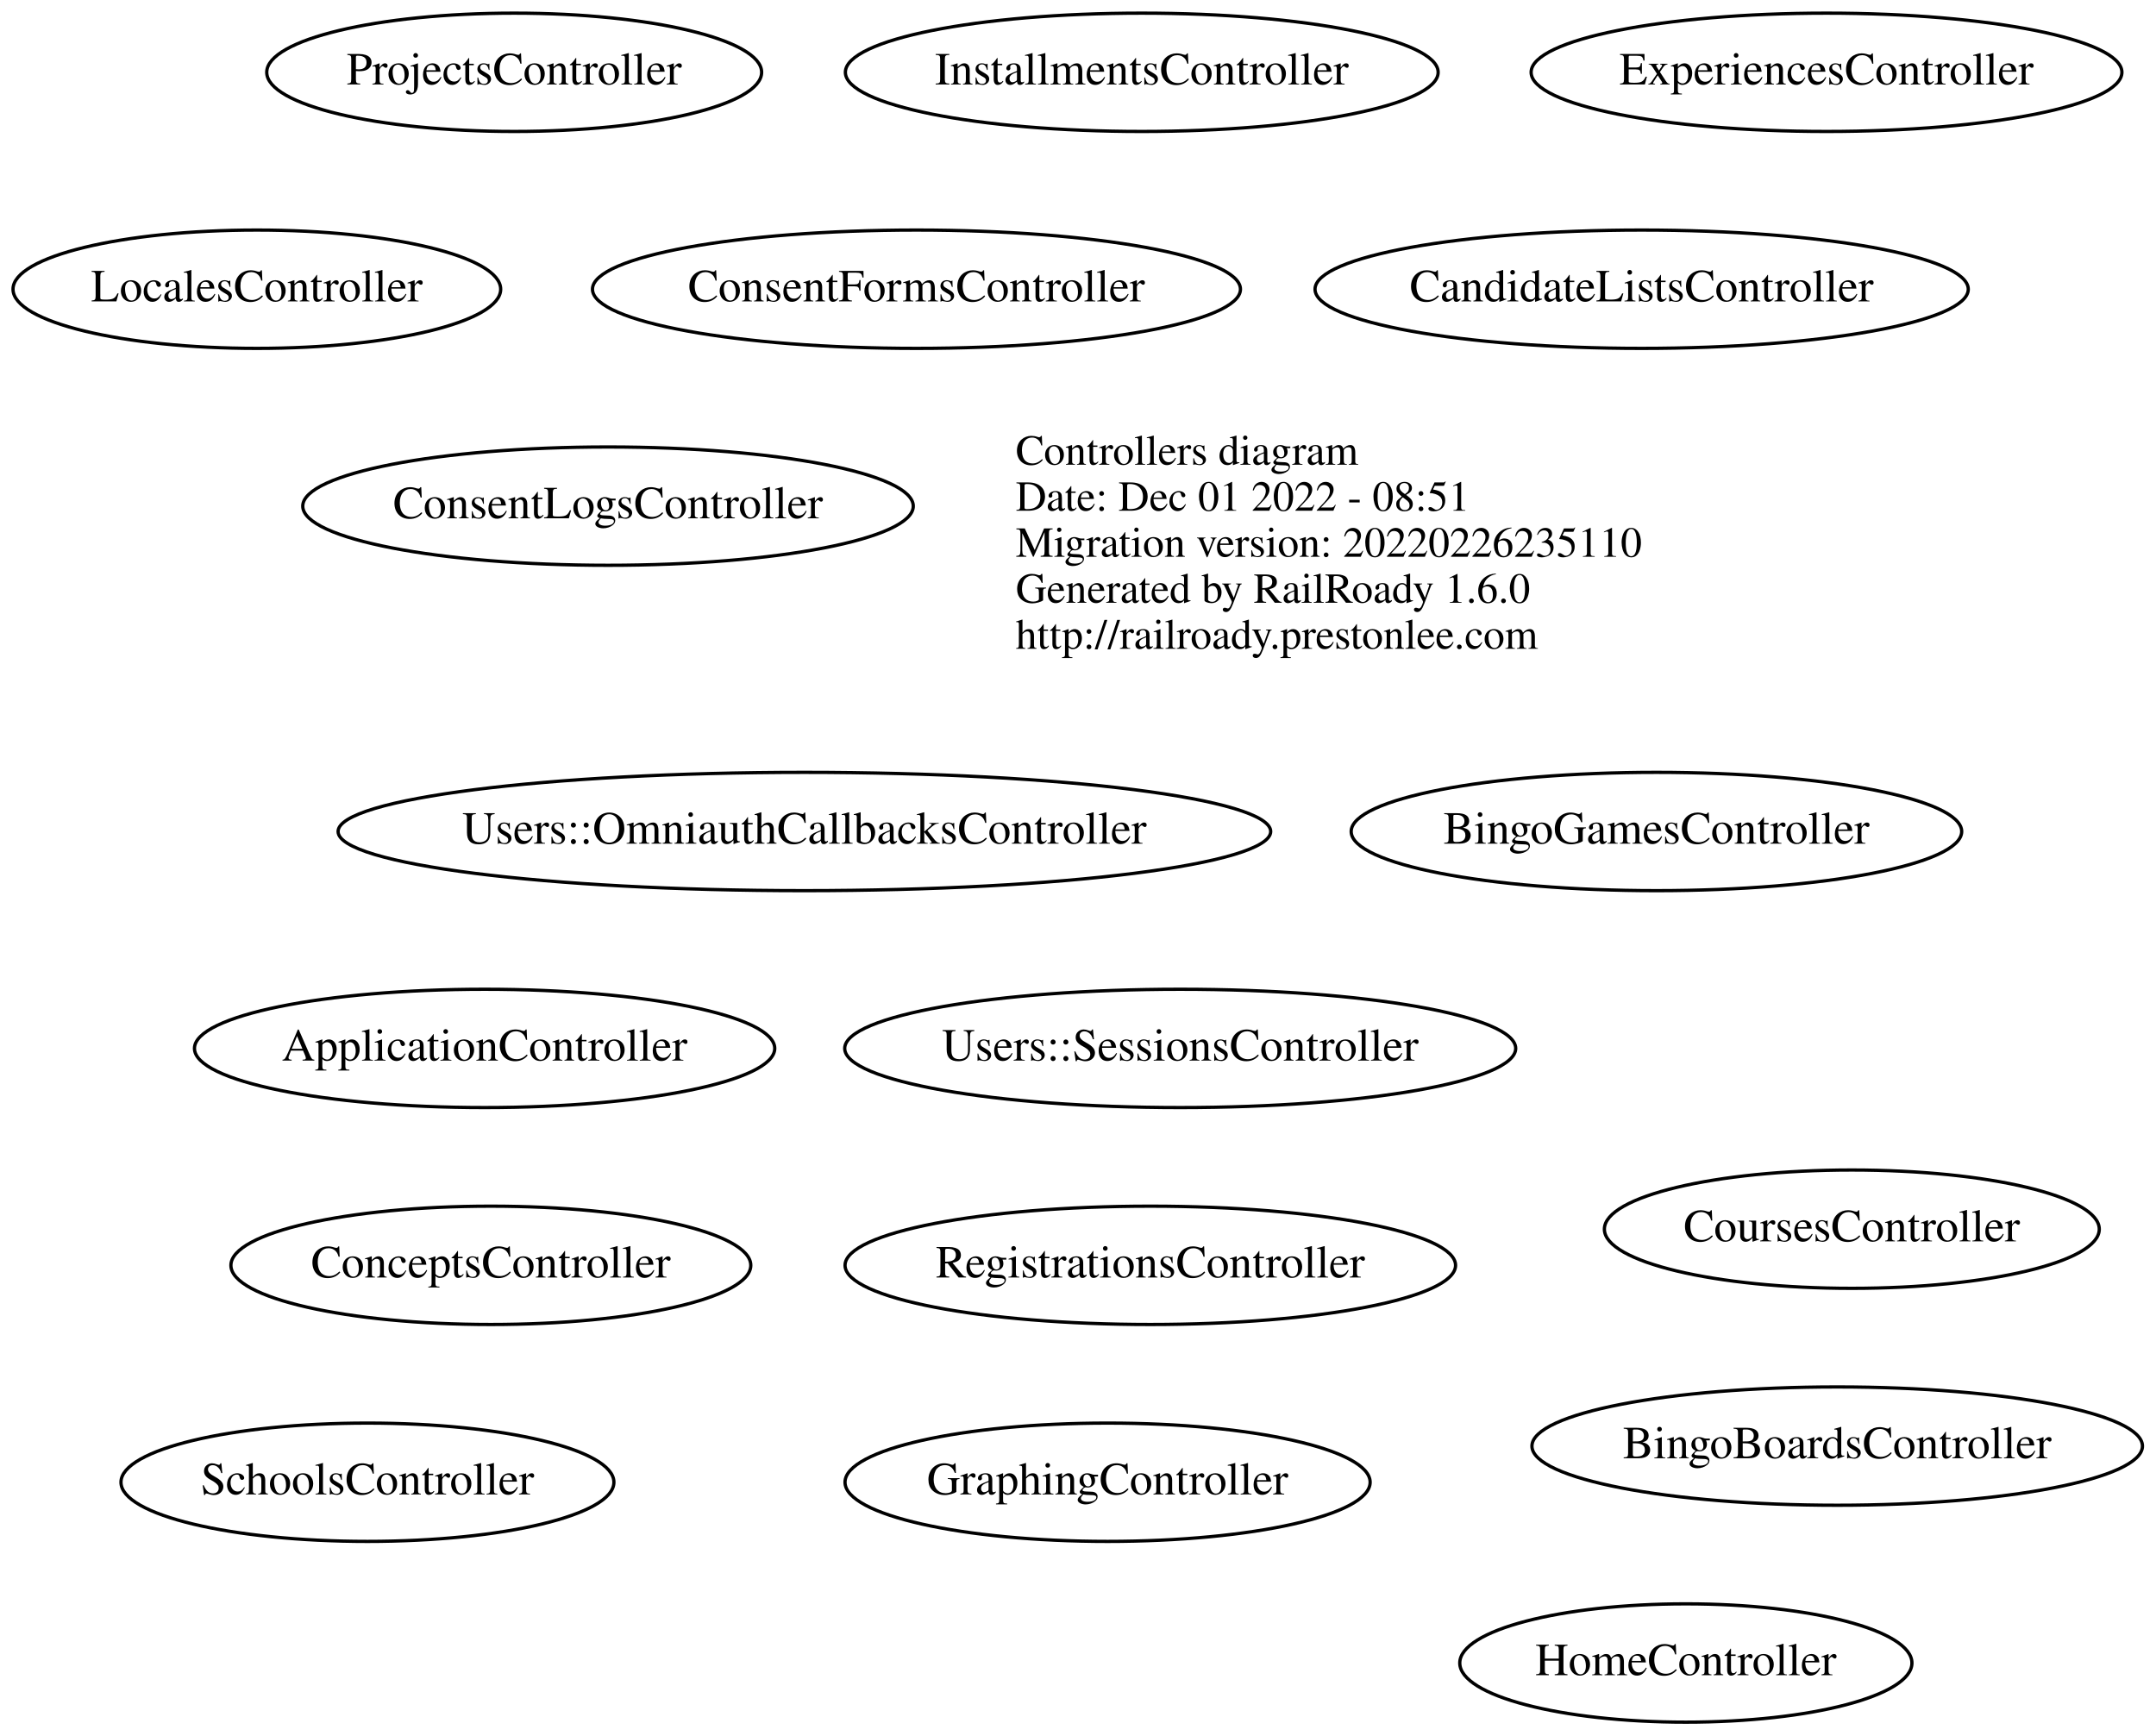
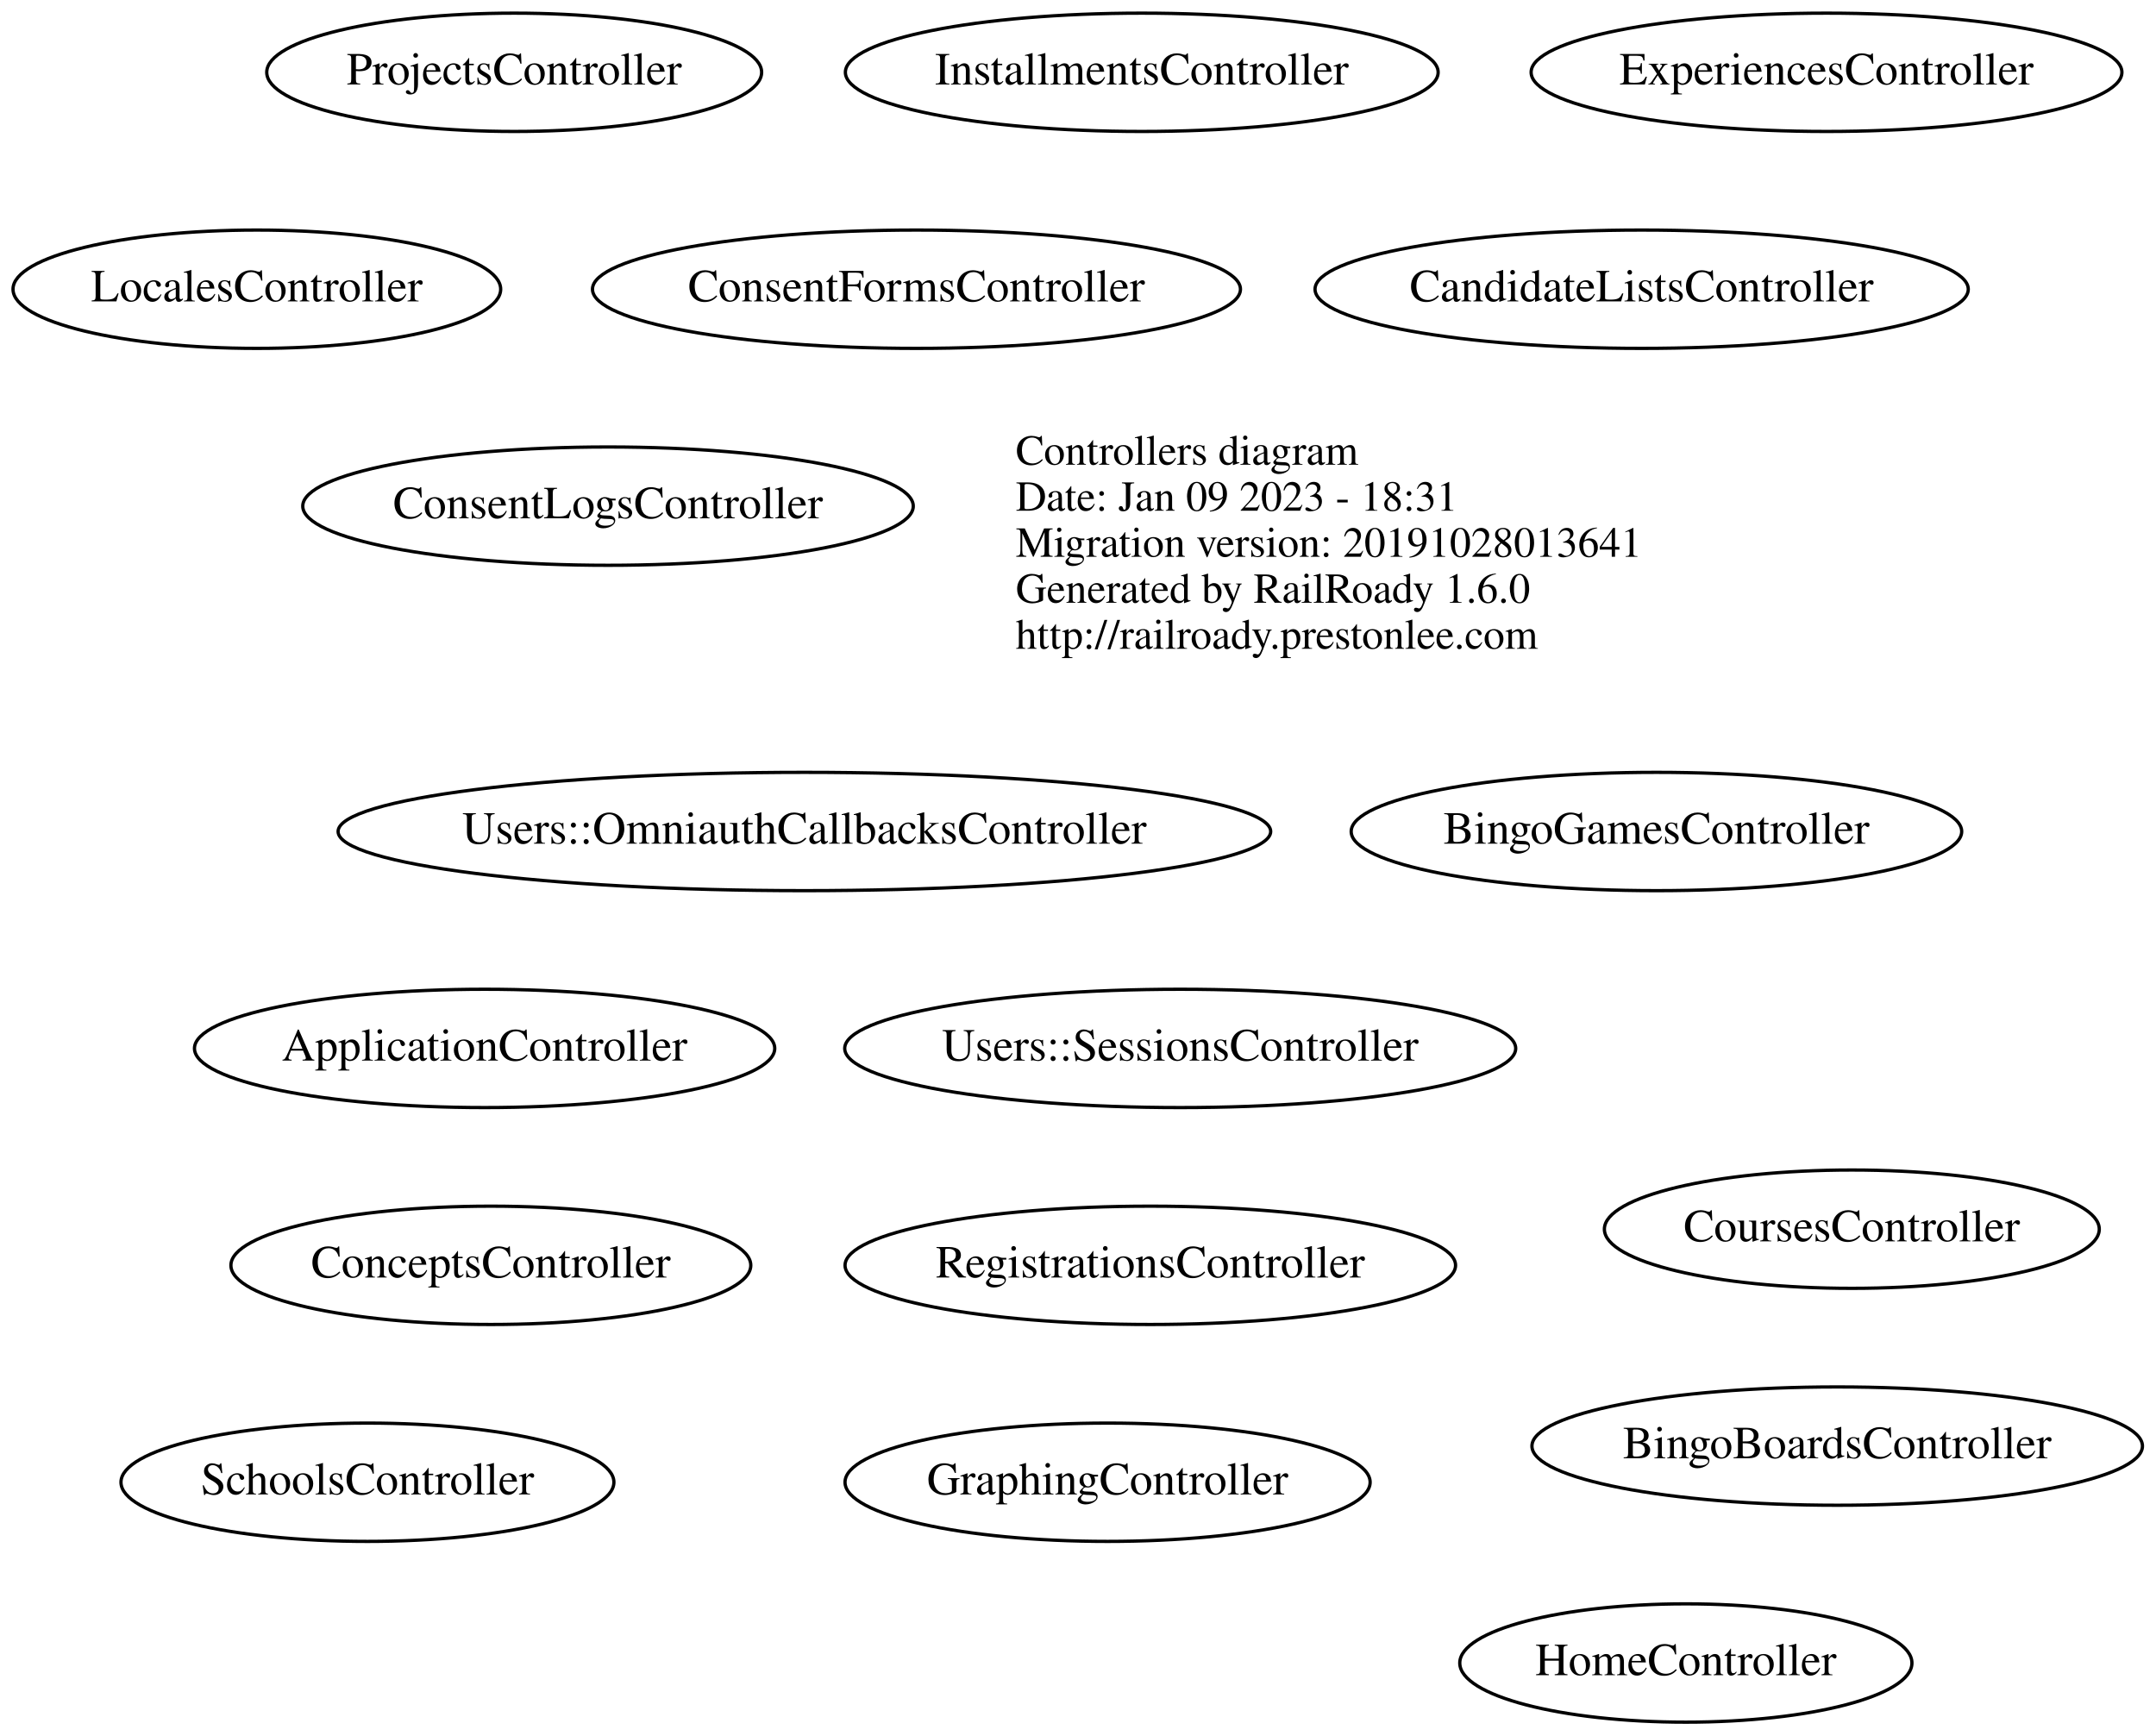
<svg xmlns="http://www.w3.org/2000/svg" width="656pt" height="528pt" viewBox="0.00 0.00 655.88 528.00">
  <g id="graph0" class="graph" transform="scale(1 1) rotate(0) translate(4 524)">
    <polygon fill="none" stroke="none" points="-4,4 -4,-524 651.88,-524 651.88,4 -4,4" />
    <g id="node1" class="node">
      <text text-anchor="start" x="305" y="-382.6" font-family="Times,serif" font-size="13.00">Controllers diagram</text>
-       <text text-anchor="start" x="305" y="-368.6" font-family="Times,serif" font-size="13.00">Date: Dec 01 2022 - 08:51</text>
-       <text text-anchor="start" x="305" y="-354.6" font-family="Times,serif" font-size="13.00">Migration version: 20220226235110</text>
+       <text text-anchor="start" x="305" y="-368.6" font-family="Times,serif" font-size="13.00">Date: Jan 09 2023 - 18:31</text>
+       <text text-anchor="start" x="305" y="-354.6" font-family="Times,serif" font-size="13.00">Migration version: 20191028013641</text>
      <text text-anchor="start" x="305" y="-340.6" font-family="Times,serif" font-size="13.00">Generated by RailRoady 1.6.0</text>
      <text text-anchor="start" x="305" y="-326.6" font-family="Times,serif" font-size="13.00">http://railroady.prestonlee.com</text>
    </g>
    <g id="node2" class="node">
      <ellipse fill="none" stroke="black" cx="143.39" cy="-205" rx="88.28" ry="18" />
      <text text-anchor="middle" x="143.39" y="-201.3" font-family="Times,serif" font-size="14.00">ApplicationController</text>
    </g>
    <g id="node3" class="node">
      <ellipse fill="none" stroke="black" cx="554.94" cy="-84" rx="92.88" ry="18" />
      <text text-anchor="middle" x="554.94" y="-80.3" font-family="Times,serif" font-size="14.00">BingoBoardsController</text>
    </g>
    <g id="node4" class="node">
      <ellipse fill="none" stroke="black" cx="499.94" cy="-271" rx="92.88" ry="18" />
      <text text-anchor="middle" x="499.94" y="-267.3" font-family="Times,serif" font-size="14.00">BingoGamesController</text>
    </g>
    <g id="node5" class="node">
      <ellipse fill="none" stroke="black" cx="495.44" cy="-436" rx="99.38" ry="18" />
      <text text-anchor="middle" x="495.44" y="-432.3" font-family="Times,serif" font-size="14.00">CandidateListsController</text>
    </g>
    <g id="node6" class="node">
      <ellipse fill="none" stroke="black" cx="145.29" cy="-139" rx="79.09" ry="18" />
      <text text-anchor="middle" x="145.29" y="-135.3" font-family="Times,serif" font-size="14.00">ConceptsController</text>
    </g>
    <g id="node7" class="node">
      <ellipse fill="none" stroke="black" cx="274.79" cy="-436" rx="98.58" ry="18" />
      <text text-anchor="middle" x="274.79" y="-432.3" font-family="Times,serif" font-size="14.00">ConsentFormsController</text>
    </g>
    <g id="node8" class="node">
      <ellipse fill="none" stroke="black" cx="180.94" cy="-370" rx="92.88" ry="18" />
      <text text-anchor="middle" x="180.94" y="-366.3" font-family="Times,serif" font-size="14.00">ConsentLogsController</text>
    </g>
    <g id="node9" class="node">
      <ellipse fill="none" stroke="black" cx="559.39" cy="-150" rx="75.29" ry="18" />
      <text text-anchor="middle" x="559.39" y="-146.3" font-family="Times,serif" font-size="14.00">CoursesController</text>
    </g>
    <g id="node10" class="node">
      <ellipse fill="none" stroke="black" cx="551.69" cy="-502" rx="89.88" ry="18" />
      <text text-anchor="middle" x="551.69" y="-498.3" font-family="Times,serif" font-size="14.00">ExperiencesController</text>
    </g>
    <g id="node11" class="node">
      <ellipse fill="none" stroke="black" cx="332.94" cy="-73" rx="79.89" ry="18" />
      <text text-anchor="middle" x="332.94" y="-69.3" font-family="Times,serif" font-size="14.00">GraphingController</text>
    </g>
    <g id="node12" class="node">
      <ellipse fill="none" stroke="black" cx="508.89" cy="-18" rx="68.79" ry="18" />
      <text text-anchor="middle" x="508.89" y="-14.3" font-family="Times,serif" font-size="14.00">HomeController</text>
    </g>
    <g id="node13" class="node">
      <ellipse fill="none" stroke="black" cx="343.34" cy="-502" rx="90.18" ry="18" />
      <text text-anchor="middle" x="343.34" y="-498.3" font-family="Times,serif" font-size="14.00">InstallmentsController</text>
    </g>
    <g id="node14" class="node">
      <ellipse fill="none" stroke="black" cx="74.09" cy="-436" rx="74.19" ry="18" />
      <text text-anchor="middle" x="74.09" y="-432.3" font-family="Times,serif" font-size="14.00">LocalesController</text>
    </g>
    <g id="node15" class="node">
      <ellipse fill="none" stroke="black" cx="152.39" cy="-502" rx="75.29" ry="18" />
      <text text-anchor="middle" x="152.39" y="-498.3" font-family="Times,serif" font-size="14.00">ProjectsController</text>
    </g>
    <g id="node16" class="node">
      <ellipse fill="none" stroke="black" cx="345.94" cy="-139" rx="92.88" ry="18" />
      <text text-anchor="middle" x="345.94" y="-135.3" font-family="Times,serif" font-size="14.00">RegistrationsController</text>
    </g>
    <g id="node17" class="node">
      <ellipse fill="none" stroke="black" cx="107.74" cy="-73" rx="74.99" ry="18" />
      <text text-anchor="middle" x="107.74" y="-69.3" font-family="Times,serif" font-size="14.00">SchoolsController</text>
    </g>
    <g id="node18" class="node">
      <ellipse fill="none" stroke="black" cx="240.69" cy="-271" rx="141.88" ry="18" />
      <text text-anchor="middle" x="240.69" y="-267.3" font-family="Times,serif" font-size="14.00">Users::OmniauthCallbacksController</text>
    </g>
    <g id="node19" class="node">
      <ellipse fill="none" stroke="black" cx="355.04" cy="-205" rx="102.08" ry="18" />
      <text text-anchor="middle" x="355.04" y="-201.3" font-family="Times,serif" font-size="14.00">Users::SessionsController</text>
    </g>
  </g>
</svg>
